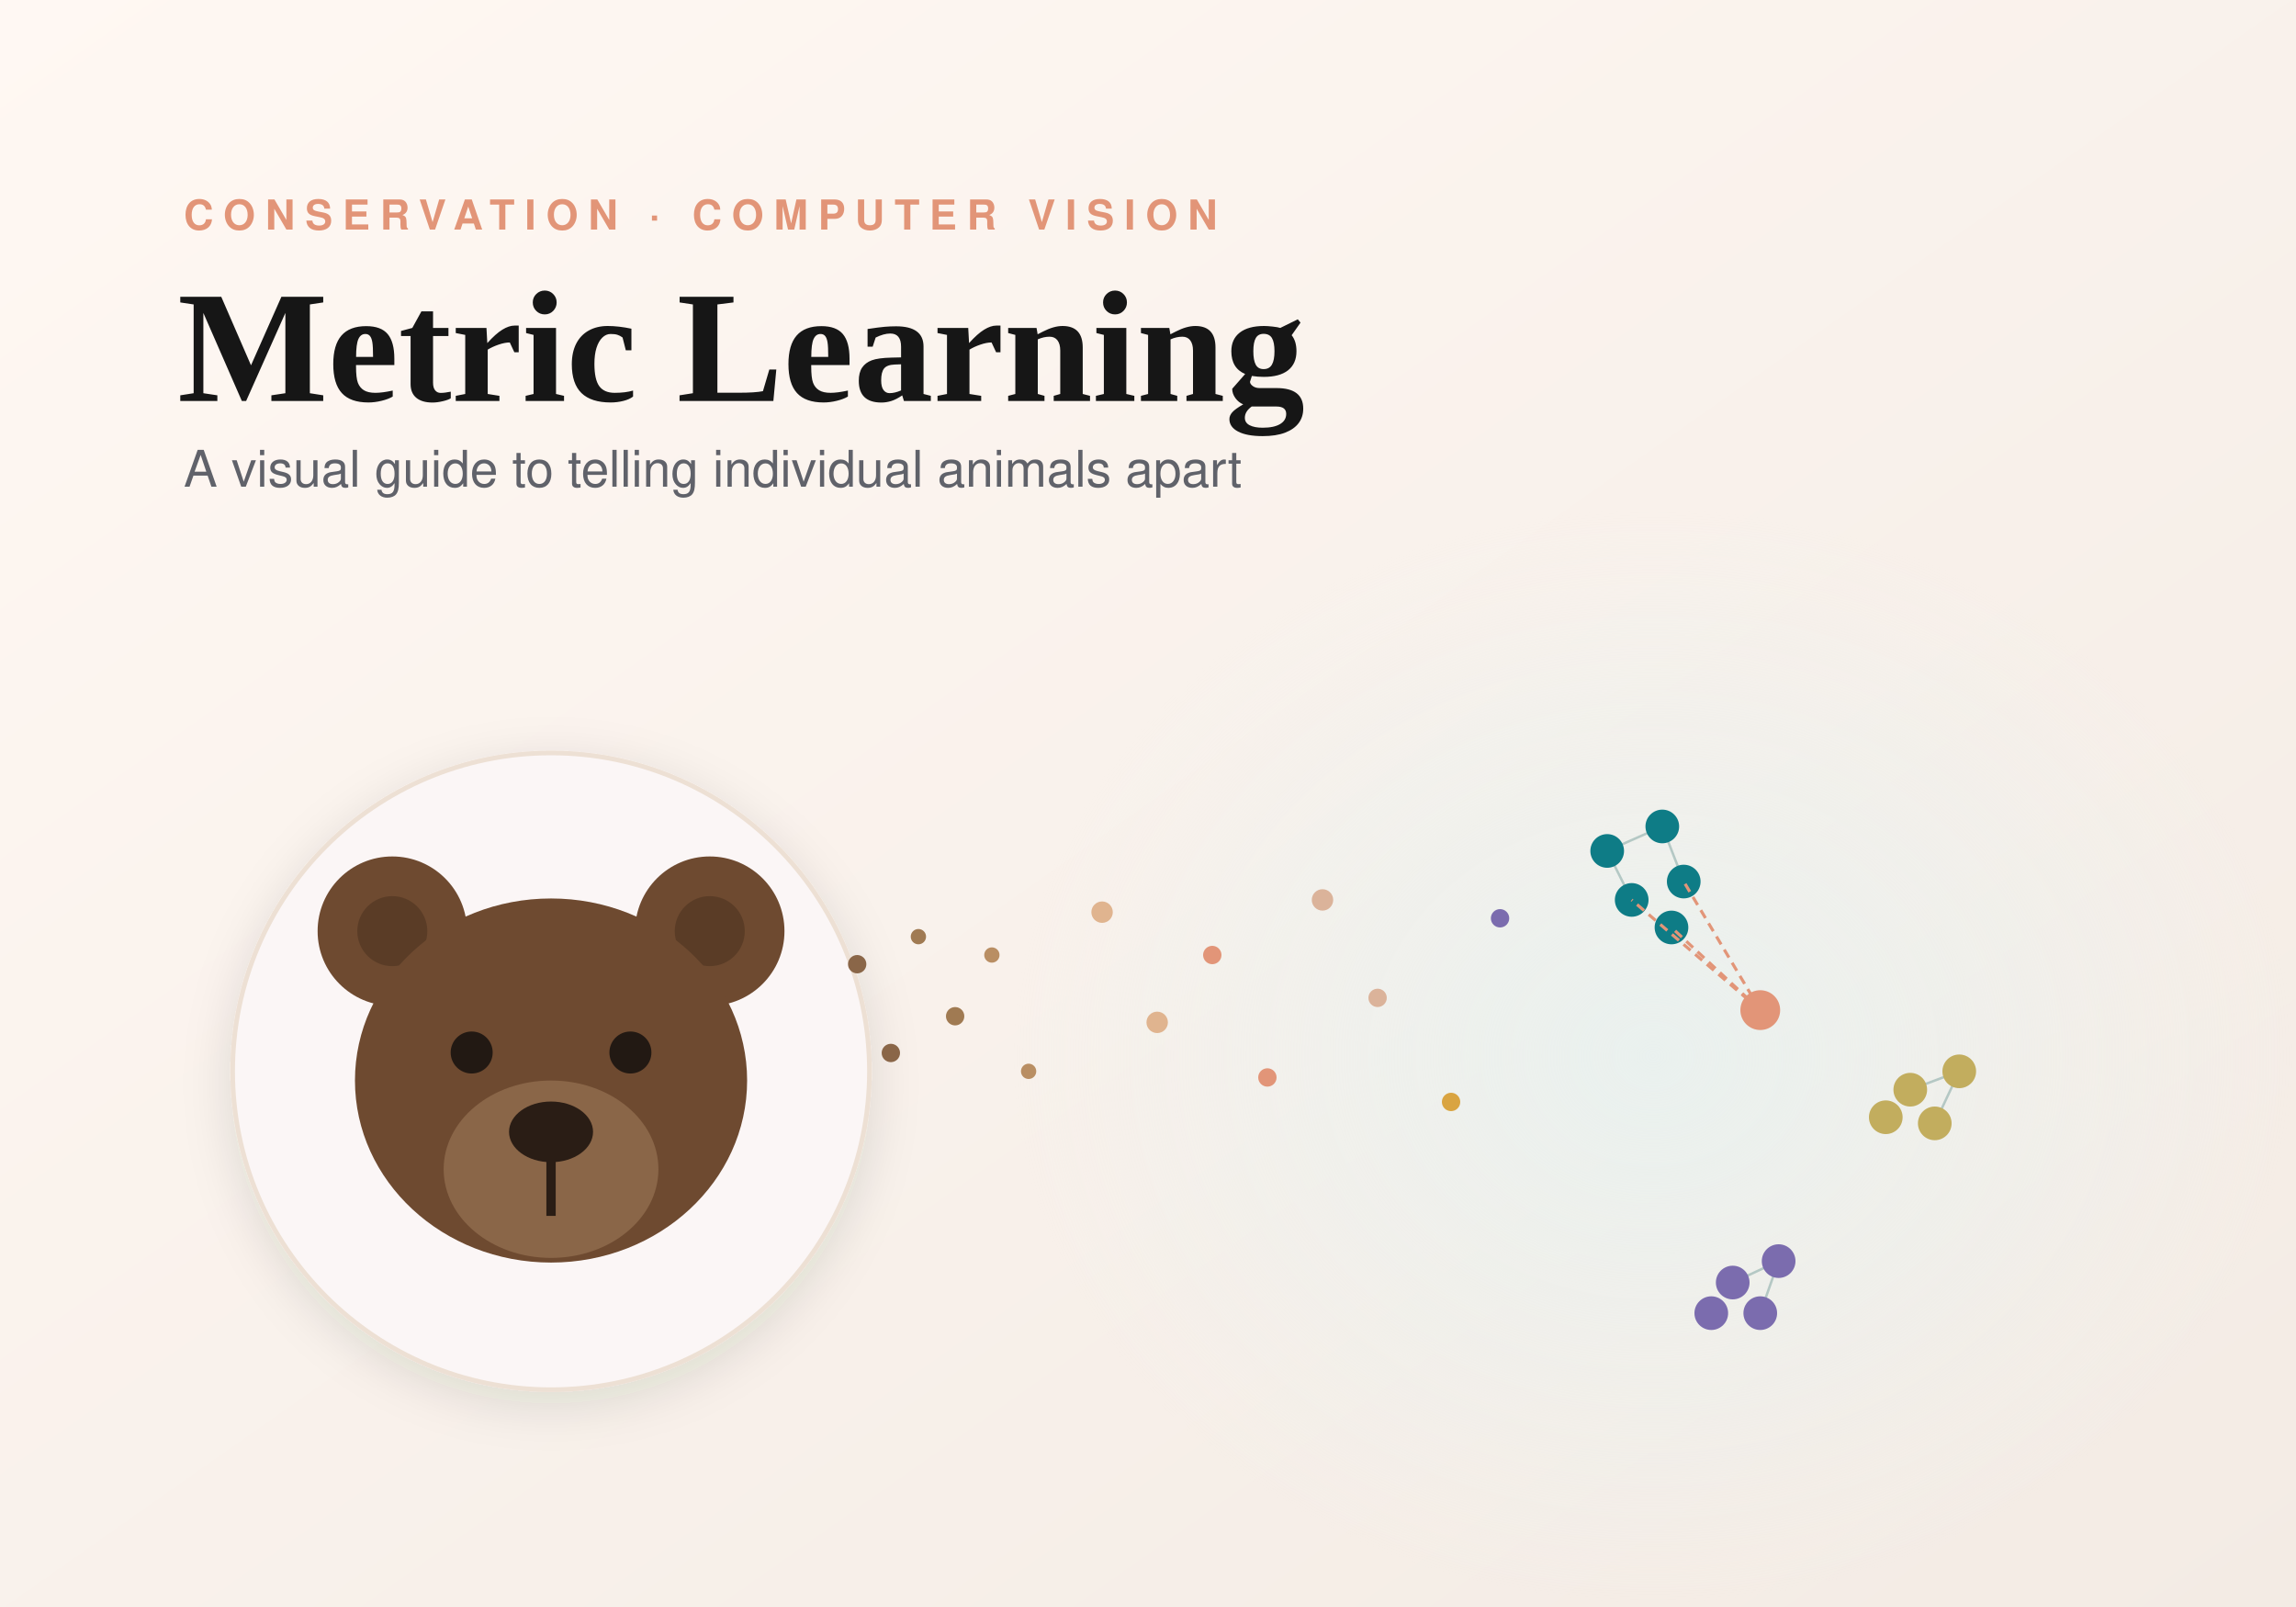
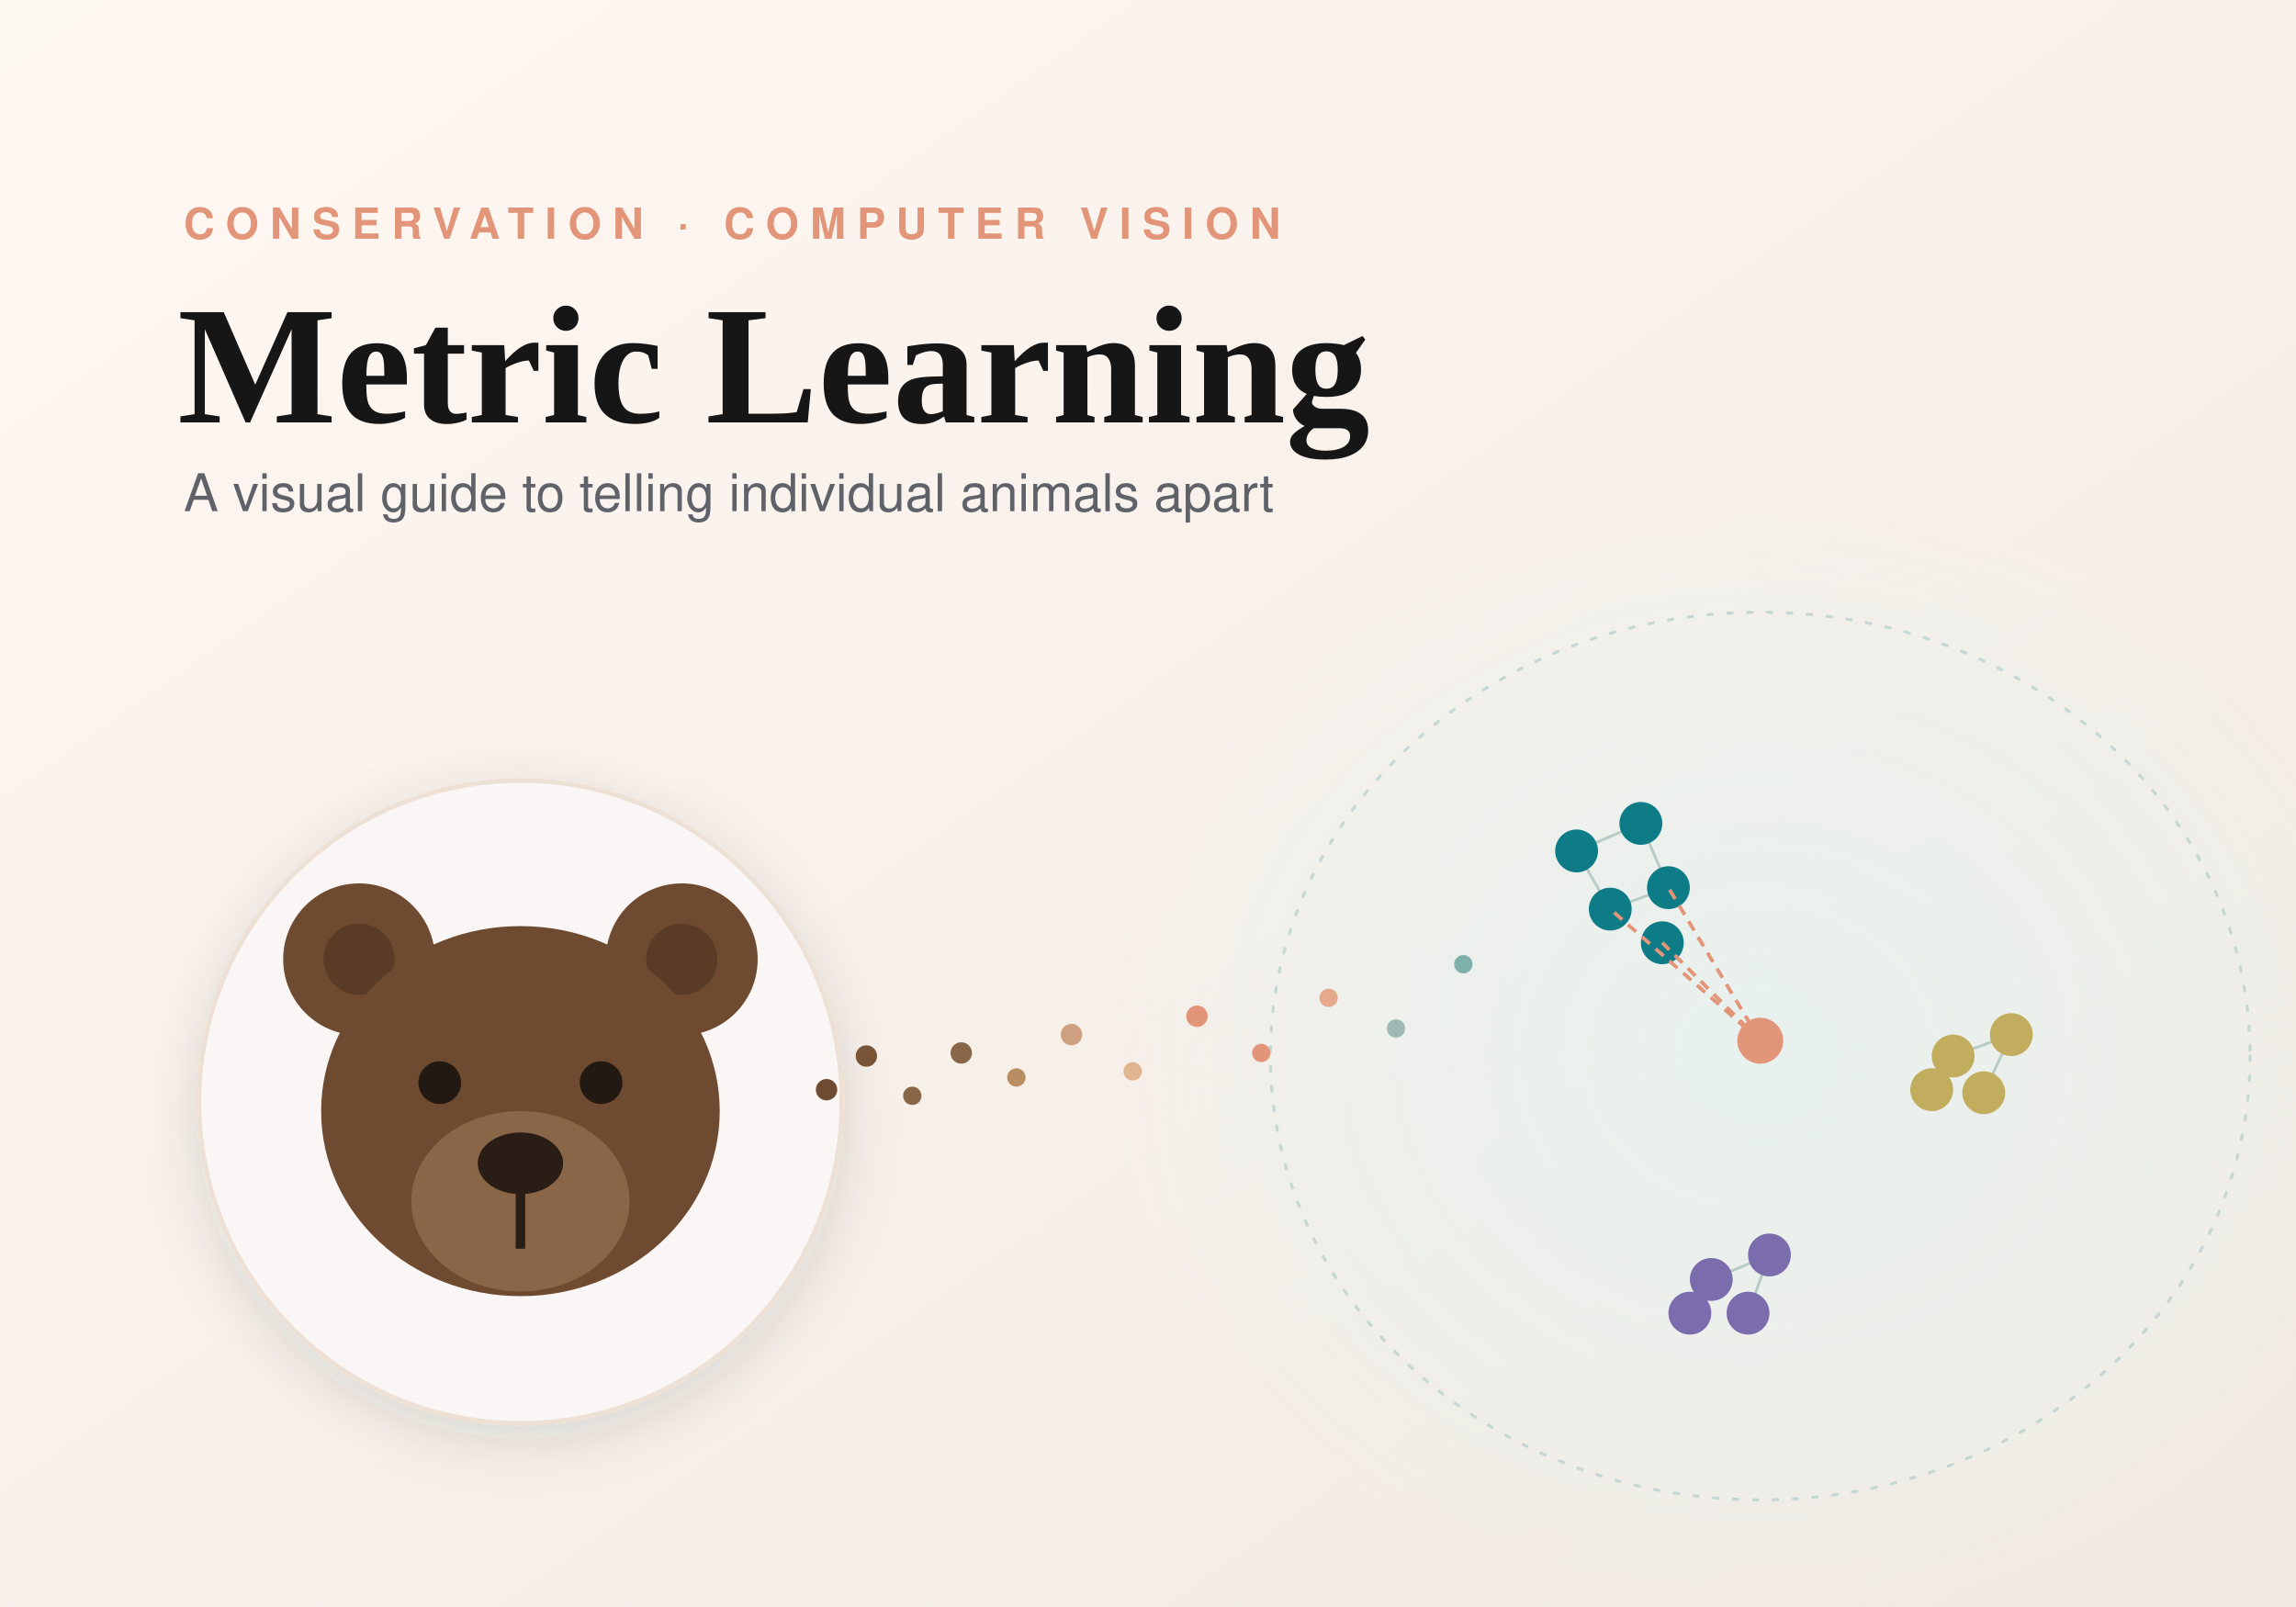
<svg xmlns="http://www.w3.org/2000/svg" viewBox="0 0 1500 1050" font-family="Mulish, Helvetica, Arial, sans-serif">
  <defs>
    <linearGradient id="bg" x1="0" y1="0" x2="1" y2="1">
      <stop offset="0%" stop-color="#fff8f3" />
-       <stop offset="100%" stop-color="#f3ebe4" />
+       <stop offset="100%" stop-color="#f1e9e1" />
    </linearGradient>
    <radialGradient id="halo" cx="50%" cy="50%" r="50%">
-       <stop offset="0%" stop-color="#e8f1ef" stop-opacity="0.9" />
-       <stop offset="100%" stop-color="#e8f1ef" stop-opacity="0" />
+       <stop offset="0%" stop-color="#e7f1ef" stop-opacity="0.95" />
+       <stop offset="70%" stop-color="#e7f1ef" stop-opacity="0.45" />
+       <stop offset="100%" stop-color="#e7f1ef" stop-opacity="0" />
    </radialGradient>
-     <filter id="soft" x="-20%" y="-20%" width="140%" height="140%">
-       <feDropShadow dx="0" dy="8" stdDeviation="16" flood-color="#1c2b28" flood-opacity="0.12" />
+     <filter id="soft" x="-30%" y="-30%" width="160%" height="160%">
+       <feDropShadow dx="0" dy="9" stdDeviation="18" flood-color="#1c2b28" flood-opacity="0.13" />
    </filter>
    <style>
-     .eyebrow { font-size: 27px; font-weight: 800; letter-spacing: 0.24em; fill: #e29578; }
-     .h1      { font-family: Newsreader, Georgia, 'Times New Roman', serif; font-size: 104px; font-weight: 600; fill: #161616; }
-     .sub     { font-size: 33px; fill: #60626a; }
+     .eyebrow { font-size: 28px; font-weight: 800; letter-spacing: 0.26em; fill: #e29578; }
+     .h1      { font-family: Newsreader, Georgia, 'Times New Roman', serif; font-size: 110px; font-weight: 600; fill: #161616; }
+     .sub     { font-size: 34px; fill: #60626a; }
  </style>
    <g id="bearface">
      <circle cx="-34" cy="-32" r="16" fill="#6e4a30" />
      <circle cx="34" cy="-32" r="16" fill="#6e4a30" />
      <circle cx="-34" cy="-32" r="7.5" fill="#5a3c26" />
      <circle cx="34" cy="-32" r="7.5" fill="#5a3c26" />
      <ellipse cx="0" cy="0" rx="42" ry="39" fill="#6e4a30" />
      <ellipse cx="0" cy="19" rx="23" ry="19" fill="#8a6648" />
      <circle cx="-17" cy="-6" r="4.5" fill="#221913" />
      <circle cx="17" cy="-6" r="4.5" fill="#221913" />
      <ellipse cx="0" cy="11" rx="9" ry="6.5" fill="#2a1d15" />
      <path d="M0 17 V29" stroke="#2a1d15" stroke-width="2" />
    </g>
  </defs>
  <rect x="0" y="0" width="1500" height="1050" fill="url(#bg)" />
-   <ellipse cx="1080" cy="690" rx="420" ry="360" fill="url(#halo)" />
-   <text class="eyebrow" x="120" y="150">CONSERVATION · COMPUTER VISION</text>
-   <text class="h1" x="116" y="262">Metric Learning</text>
-   <text class="sub" x="120" y="318">A visual guide to telling individual animals apart</text>
+   <ellipse cx="1150" cy="690" rx="430" ry="370" fill="url(#halo)" />
+   <ellipse cx="1150" cy="690" rx="320" ry="290" fill="none" stroke="#bcd2ce" stroke-width="2" stroke-dasharray="3 10" stroke-linecap="round" opacity="0.8" />
+   <text class="eyebrow" x="120" y="156">CONSERVATION · COMPUTER VISION</text>
+   <text class="h1" x="116" y="276">Metric Learning</text>
+   <text class="sub" x="120" y="334">A visual guide to telling individual animals apart</text>
  <g filter="url(#soft)">
-     <circle cx="360" cy="700" r="208" fill="#fbf6f6" stroke="#ede0d4" stroke-width="3" />
+     <circle cx="340" cy="720" r="210" fill="#fbf6f6" stroke="#ede0d4" stroke-width="3" />
  </g>
-   <g transform="translate(360,706) scale(3.05)">
+   <g transform="translate(340,726) scale(3.1)">
    <use href="#bearface" />
  </g>
  <g>
-     <circle cx="560" cy="630" r="6" fill="#8a6648" />
-     <circle cx="582" cy="688" r="6" fill="#8a6648" />
-     <circle cx="600" cy="612" r="5" fill="#a07a52" />
-     <circle cx="624" cy="664" r="6" fill="#a07a52" />
-     <circle cx="648" cy="624" r="5" fill="#b98e63" />
-     <circle cx="672" cy="700" r="5" fill="#b98e63" />
-     <circle cx="720" cy="596" r="7" fill="#e0b48f" />
-     <circle cx="756" cy="668" r="7" fill="#e0b48f" />
-     <circle cx="792" cy="624" r="6" fill="#e29578" />
-     <circle cx="828" cy="704" r="6" fill="#e29578" />
-     <circle cx="864" cy="588" r="7" fill="#dbb39a" />
-     <circle cx="900" cy="652" r="6" fill="#dbb39a" />
-     <circle cx="948" cy="720" r="6" fill="#d9a441" />
-     <circle cx="980" cy="600" r="6" fill="#7b6cae" />
+     <circle cx="540" cy="712" r="7" fill="#6e4a30" />
+     <circle cx="566" cy="690" r="7" fill="#7a5436" />
+     <circle cx="596" cy="716" r="6" fill="#8a6648" />
+     <circle cx="628" cy="688" r="7" fill="#8a6648" />
+     <circle cx="664" cy="704" r="6" fill="#b98e63" />
+     <circle cx="700" cy="676" r="7" fill="#cfa07f" />
+     <circle cx="740" cy="700" r="6" fill="#e0b48f" />
+     <circle cx="782" cy="664" r="7" fill="#e29578" />
+     <circle cx="824" cy="688" r="6" fill="#e29578" />
+     <circle cx="868" cy="652" r="6" fill="#e6a98c" />
+     <circle cx="912" cy="672" r="6" fill="#9fb9b5" />
+     <circle cx="956" cy="630" r="6" fill="#7fb0ac" />
  </g>
-   <g stroke="#9bb7b3" stroke-width="1.6" opacity="0.7">
-     <line x1="1050" y1="556" x2="1086" y2="540" />
-     <line x1="1086" y1="540" x2="1100" y2="576" />
-     <line x1="1050" y1="556" x2="1066" y2="588" />
-     <line x1="1248" y1="712" x2="1280" y2="700" />
-     <line x1="1280" y1="700" x2="1264" y2="734" />
-     <line x1="1132" y1="838" x2="1162" y2="824" />
-     <line x1="1162" y1="824" x2="1150" y2="858" />
+   <g stroke="#9bb7b3" stroke-width="1.8" opacity="0.65">
+     <line x1="1030" y1="556" x2="1072" y2="538" />
+     <line x1="1072" y1="538" x2="1090" y2="580" />
+     <line x1="1030" y1="556" x2="1052" y2="594" />
+     <line x1="1090" y1="580" x2="1052" y2="594" />
+     <line x1="1276" y1="690" x2="1314" y2="676" />
+     <line x1="1314" y1="676" x2="1296" y2="714" />
+     <line x1="1118" y1="836" x2="1156" y2="820" />
+     <line x1="1156" y1="820" x2="1142" y2="858" />
  </g>
  <g fill="#0e7c86">
-     <circle cx="1050" cy="556" r="11" />
-     <circle cx="1086" cy="540" r="11" />
-     <circle cx="1100" cy="576" r="11" />
-     <circle cx="1066" cy="588" r="11" />
-     <circle cx="1092" cy="606" r="11" />
+     <circle cx="1030" cy="556" r="14" />
+     <circle cx="1072" cy="538" r="14" />
+     <circle cx="1090" cy="580" r="14" />
+     <circle cx="1052" cy="594" r="14" />
+     <circle cx="1086" cy="616" r="14" />
  </g>
  <g fill="#c2ad5e">
-     <circle cx="1248" cy="712" r="11" />
-     <circle cx="1280" cy="700" r="11" />
-     <circle cx="1264" cy="734" r="11" />
-     <circle cx="1232" cy="730" r="11" />
+     <circle cx="1276" cy="690" r="14" />
+     <circle cx="1314" cy="676" r="14" />
+     <circle cx="1296" cy="714" r="14" />
+     <circle cx="1262" cy="712" r="14" />
  </g>
  <g fill="#7b6cae">
-     <circle cx="1132" cy="838" r="11" />
-     <circle cx="1162" cy="824" r="11" />
-     <circle cx="1150" cy="858" r="11" />
-     <circle cx="1118" cy="858" r="11" />
+     <circle cx="1118" cy="836" r="14" />
+     <circle cx="1156" cy="820" r="14" />
+     <circle cx="1142" cy="858" r="14" />
+     <circle cx="1104" cy="858" r="14" />
  </g>
-   <g stroke="#e29578" stroke-width="2" stroke-dasharray="6 4">
-     <line x1="1150" y1="660" x2="1092" y2="606" />
-     <line x1="1150" y1="660" x2="1100" y2="576" />
-     <line x1="1150" y1="660" x2="1066" y2="588" />
+   <g stroke="#e29578" stroke-width="2.4" stroke-dasharray="7 5">
+     <line x1="1150" y1="680" x2="1086" y2="616" />
+     <line x1="1150" y1="680" x2="1090" y2="580" />
+     <line x1="1150" y1="680" x2="1052" y2="594" />
  </g>
-   <circle cx="1150" cy="660" r="13" fill="#e29578" />
+   <circle cx="1150" cy="680" r="15" fill="#e29578" />
</svg>
